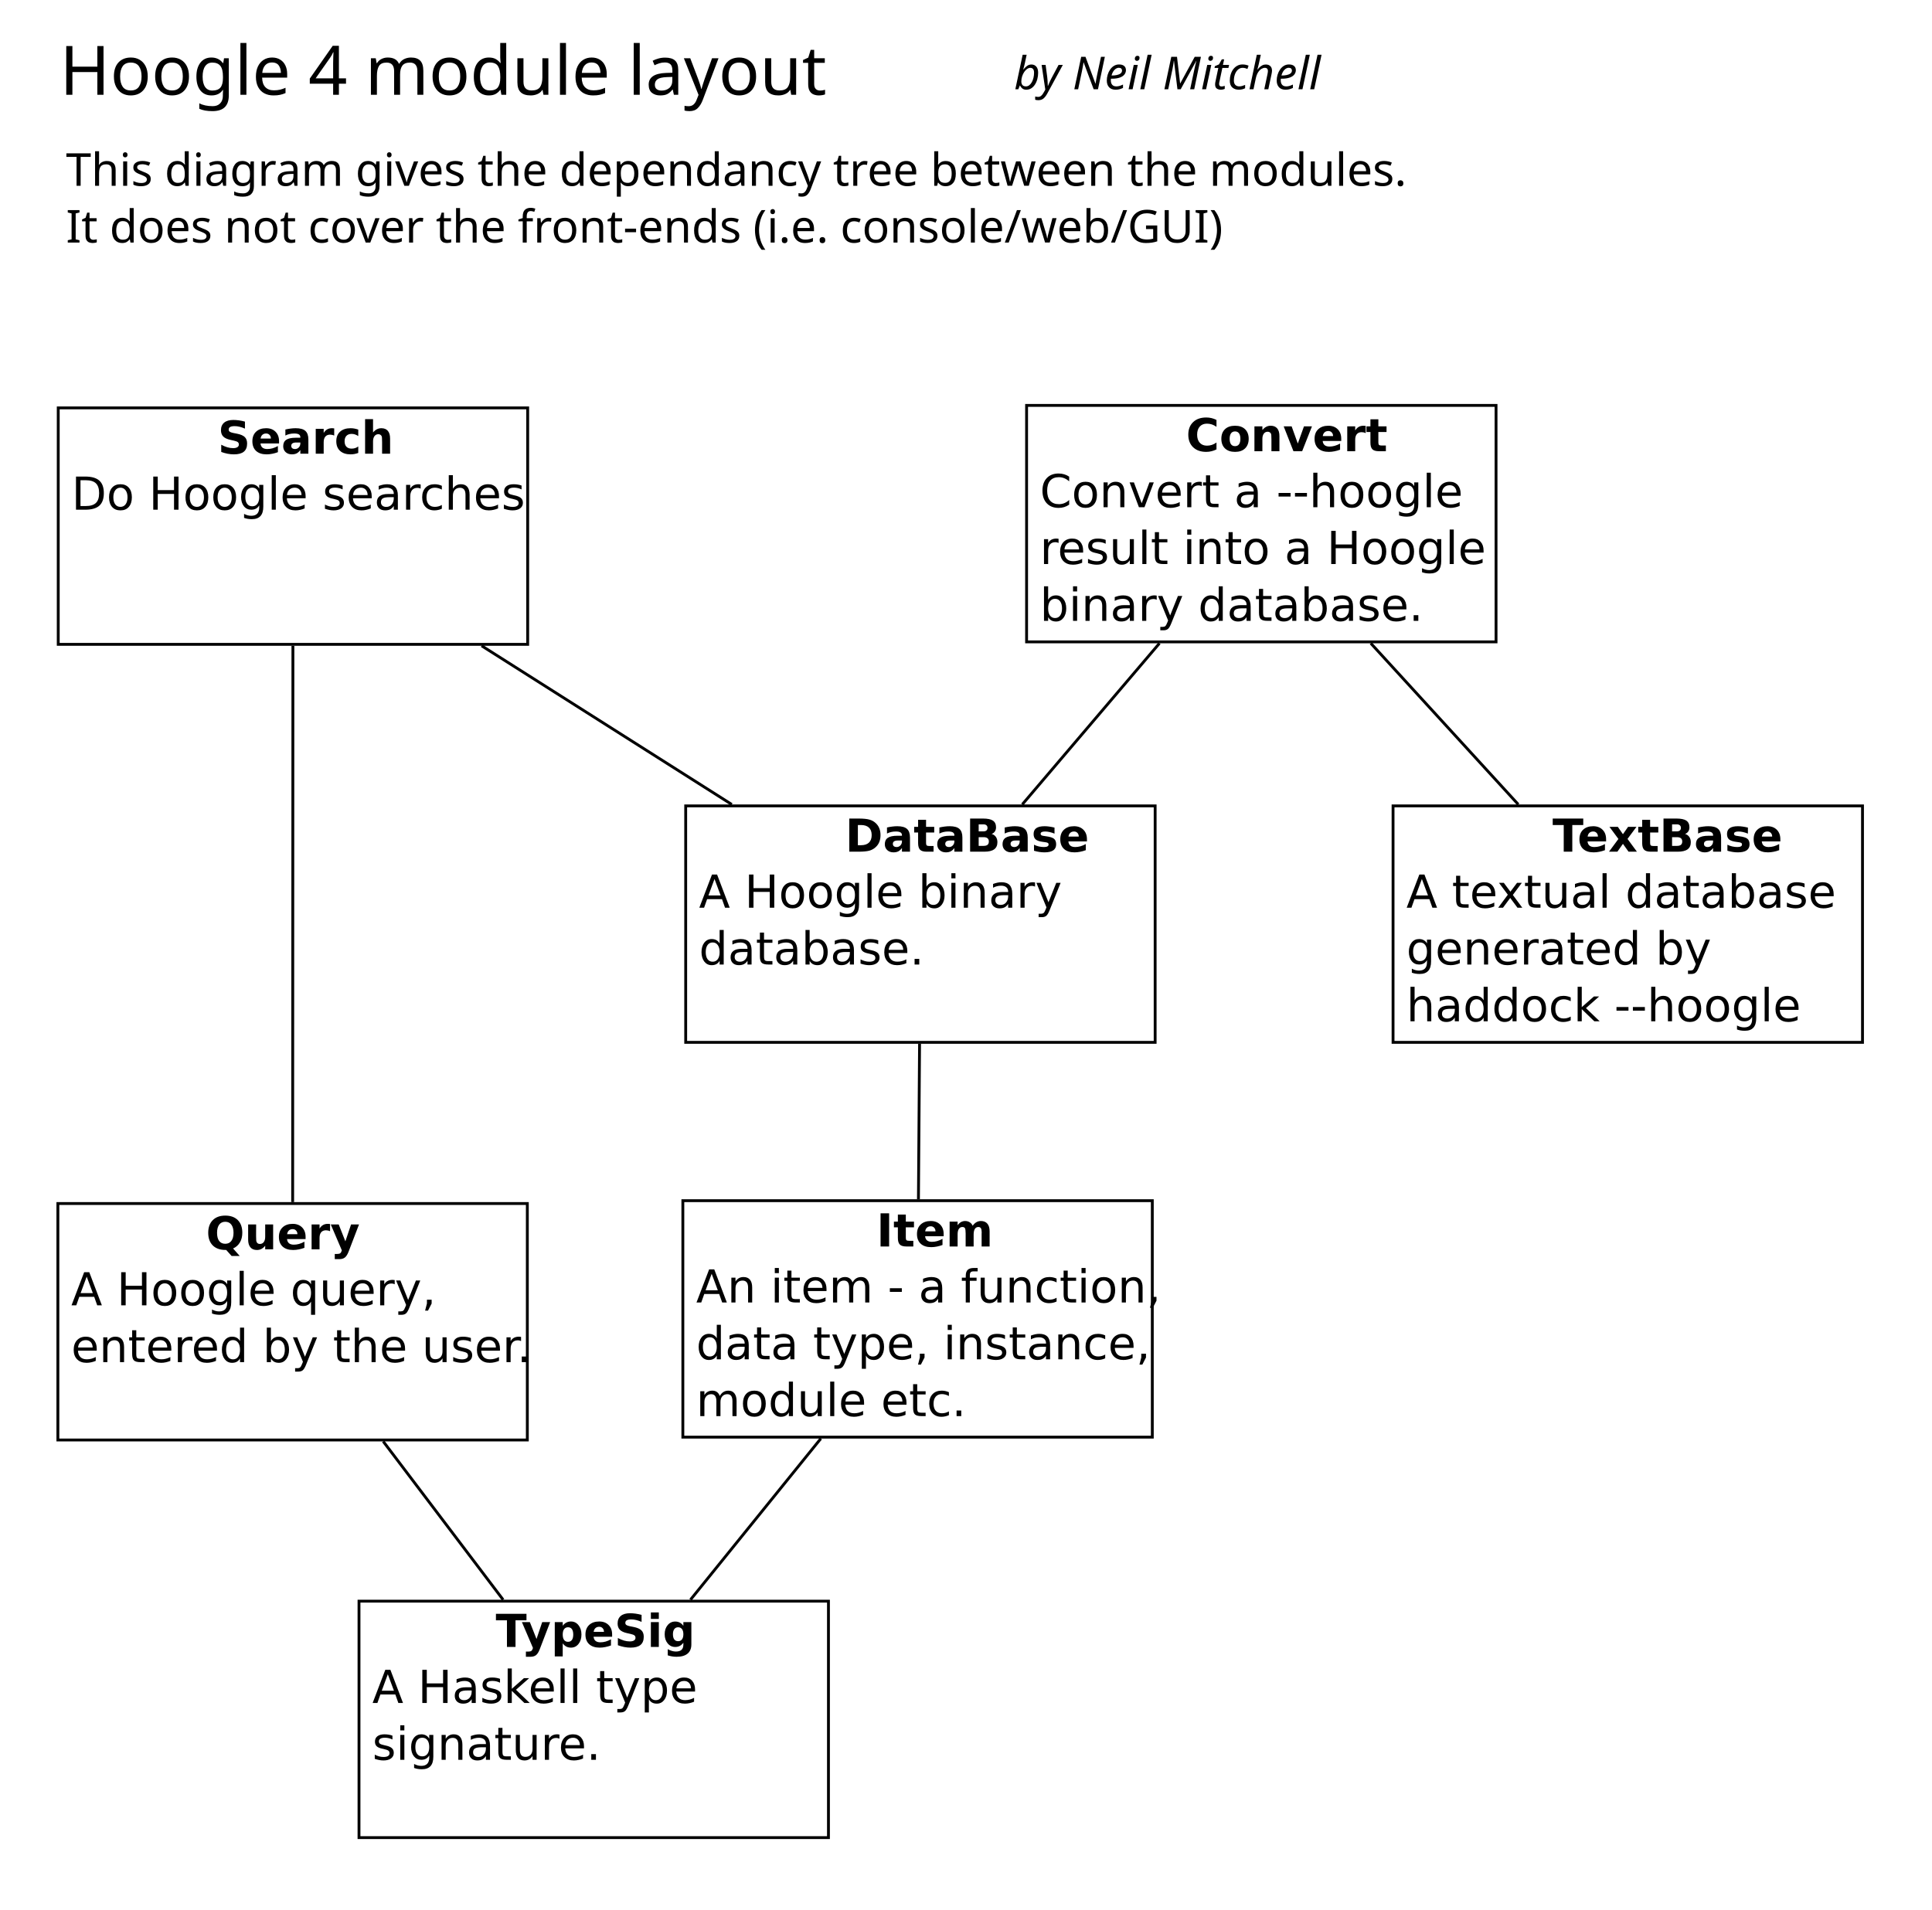
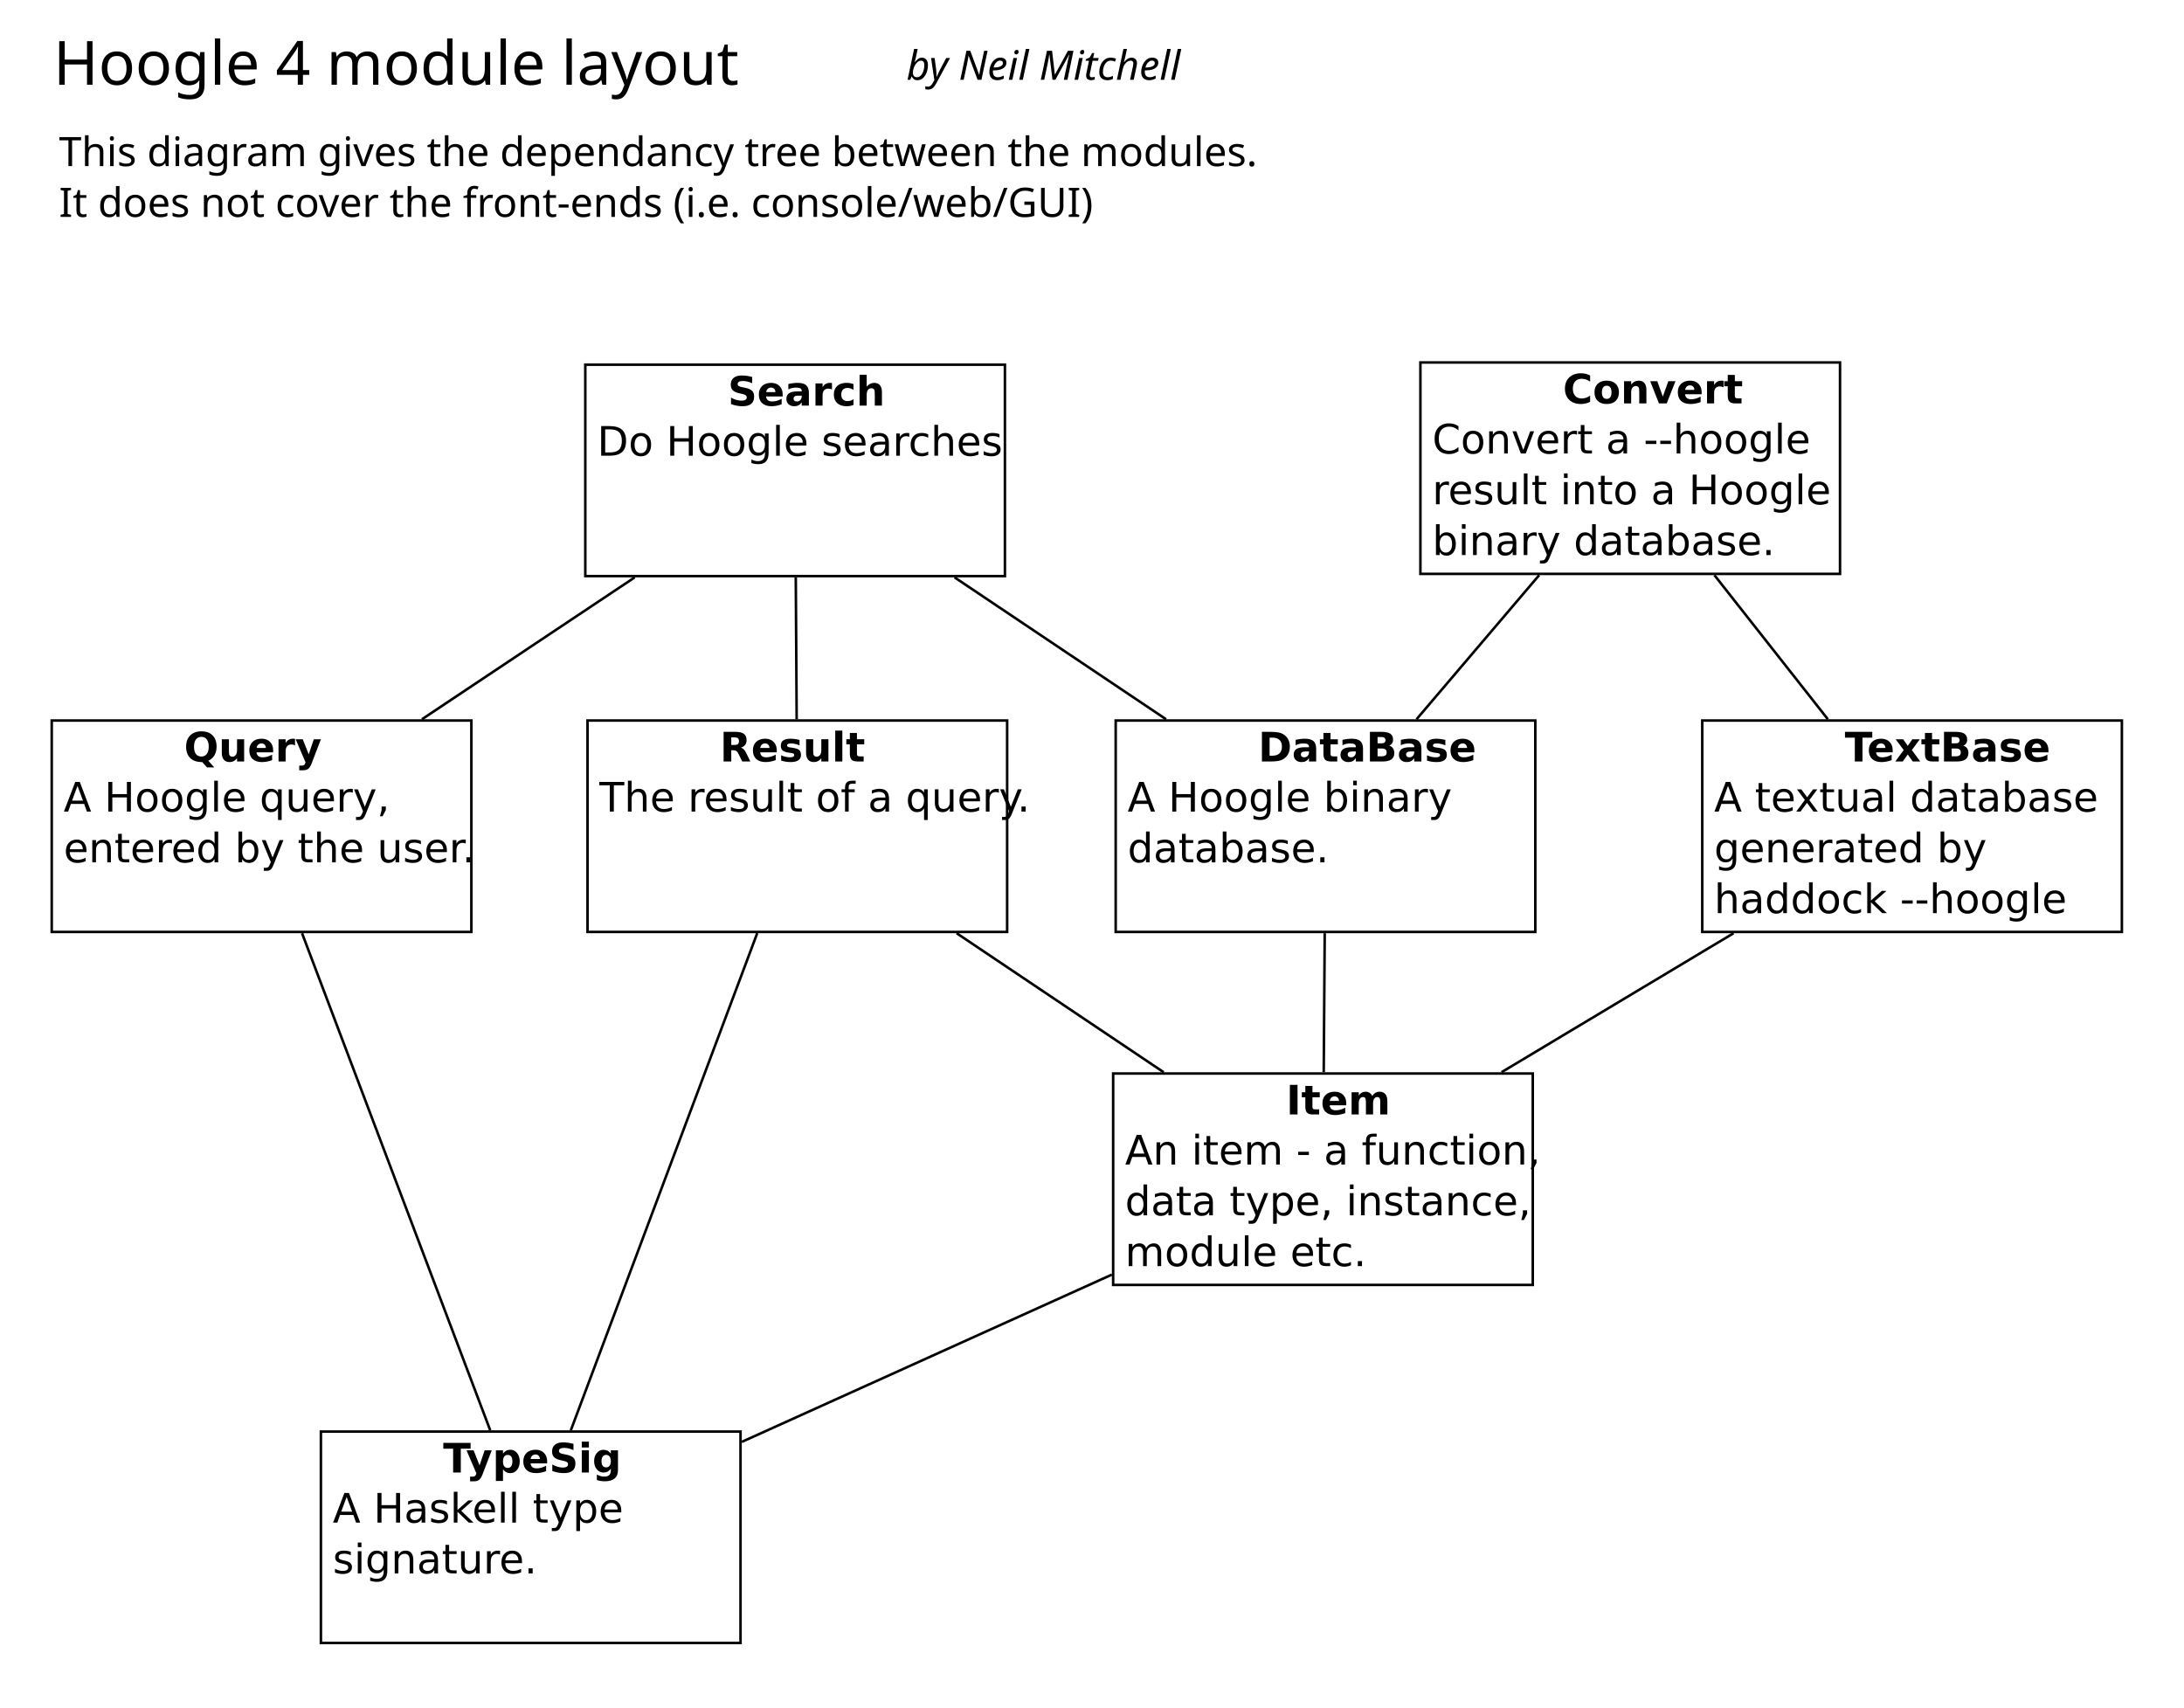
- <svg xmlns="http://www.w3.org/2000/svg" width="680.09" height="672.36" id="svg2" version="1.0">
+ <svg xmlns="http://www.w3.org/2000/svg" width="860.09" height="672.36" id="svg2" version="1.0">
  <defs id="defs4" />
  <g id="layer1">
-     <rect style="opacity:1;fill:none;stroke:#000000;stroke-width:1;stroke-miterlimit:4;stroke-dasharray:none;stroke-dashoffset:0;stroke-opacity:1" id="rect2160" width="165.253" height="83.253" x="20.5" y="143.609" />
+     <rect style="opacity:1;fill:none;stroke:#000000;stroke-width:1;stroke-miterlimit:4;stroke-dasharray:none;stroke-dashoffset:0;stroke-opacity:1" id="rect2160" width="165.253" height="83.253" x="230.5" y="143.609" />
    <text xml:space="preserve" style="font-size:24px;font-style:normal;font-weight:normal;fill:#000000;fill-opacity:1;stroke:none;stroke-width:1px;stroke-linecap:butt;stroke-linejoin:miter;stroke-opacity:1;font-family:sans" x="21" y="33.362" id="text3134">
      <tspan id="tspan3136" x="21" y="33.362">Hoogle 4 module layout</tspan>
    </text>
    <text xml:space="preserve" style="font-size:16px;font-style:italic;font-weight:normal;fill:#000000;fill-opacity:1;stroke:none;stroke-width:1px;stroke-linecap:butt;stroke-linejoin:miter;stroke-opacity:1;font-family:sans" x="356.957" y="31.427" id="text3138">
      <tspan id="tspan3140" x="356.957" y="31.427">by Neil Mitchell</tspan>
    </text>
    <text xml:space="preserve" style="font-size:16px;font-style:normal;font-weight:normal;fill:#000000;fill-opacity:1;stroke:none;stroke-width:1px;stroke-linecap:butt;stroke-linejoin:miter;stroke-opacity:1;font-family:sans" x="23.215" y="65.405" id="text3142">
      <tspan x="23.215" y="65.405" id="tspan3146">This diagram gives the dependancy tree between the modules.</tspan>
      <tspan x="23.215" y="85.405" id="tspan3156">It does not cover the front-ends (i.e. console/web/GUI)</tspan>
    </text>
-     <text xml:space="preserve" style="font-size:16px;font-style:normal;font-weight:bold;fill:#000000;fill-opacity:1;stroke:none;stroke-width:1px;stroke-linecap:butt;stroke-linejoin:miter;stroke-opacity:1;font-family:Bitstream Vera Sans" x="76.627" y="159.736" id="text3150">
-       <tspan id="tspan3152" x="76.627" y="159.736">Search</tspan>
-       <tspan x="76.627" y="179.736" id="tspan3154" />
+     <text xml:space="preserve" style="font-size:16px;font-style:normal;font-weight:bold;fill:#000000;fill-opacity:1;stroke:none;stroke-width:1px;stroke-linecap:butt;stroke-linejoin:miter;stroke-opacity:1;font-family:Bitstream Vera Sans" x="286.627" y="159.736" id="text3150">
+       <tspan id="tspan3152" x="286.627" y="159.736">Search</tspan>
+       <tspan x="286.627" y="179.736" id="tspan3154" />
    </text>
-     <text xml:space="preserve" style="font-size:16px;font-style:normal;font-weight:bold;fill:#000000;fill-opacity:1;stroke:none;stroke-width:1px;stroke-linecap:butt;stroke-linejoin:miter;stroke-opacity:1;font-family:Bitstream Vera Sans" x="25.177" y="179.458" id="text4131">
-       <tspan x="25.177" y="179.458" id="tspan5106" style="font-weight:normal">Do Hoogle searches</tspan>
+     <text xml:space="preserve" style="font-size:16px;font-style:normal;font-weight:bold;fill:#000000;fill-opacity:1;stroke:none;stroke-width:1px;stroke-linecap:butt;stroke-linejoin:miter;stroke-opacity:1;font-family:Bitstream Vera Sans" x="235.177" y="179.458" id="text4131">
+       <tspan x="235.177" y="179.458" id="tspan5106" style="font-weight:normal">Do Hoogle searches</tspan>
    </text>
-     <rect style="opacity:1;fill:none;stroke:#000000;stroke-width:1;stroke-miterlimit:4;stroke-dasharray:none;stroke-dashoffset:0;stroke-opacity:1" id="rect5112" width="165.253" height="83.253" x="361.373" y="142.736" />
-     <text xml:space="preserve" style="font-size:16px;font-style:normal;font-weight:bold;fill:#000000;fill-opacity:1;stroke:none;stroke-width:1px;stroke-linecap:butt;stroke-linejoin:miter;stroke-opacity:1;font-family:Bitstream Vera Sans" x="417.5" y="158.862" id="text5114">
-       <tspan id="tspan5116" x="417.5" y="158.862">Convert</tspan>
-       <tspan x="417.5" y="178.862" id="tspan5118" />
+     <rect style="opacity:1;fill:none;stroke:#000000;stroke-width:1;stroke-miterlimit:4;stroke-dasharray:none;stroke-dashoffset:0;stroke-opacity:1" id="rect5112" width="165.253" height="83.253" x="559.373" y="142.736" />
+     <text xml:space="preserve" style="font-size:16px;font-style:normal;font-weight:bold;fill:#000000;fill-opacity:1;stroke:none;stroke-width:1px;stroke-linecap:butt;stroke-linejoin:miter;stroke-opacity:1;font-family:Bitstream Vera Sans" x="615.5" y="158.862" id="text5114">
+       <tspan id="tspan5116" x="615.5" y="158.862">Convert</tspan>
+       <tspan x="615.5" y="178.862" id="tspan5118" />
    </text>
-     <text xml:space="preserve" style="font-size:16px;font-style:normal;font-weight:bold;fill:#000000;fill-opacity:1;stroke:none;stroke-width:1px;stroke-linecap:butt;stroke-linejoin:miter;stroke-opacity:1;font-family:Bitstream Vera Sans" x="366.051" y="178.585" id="text5120">
-       <tspan x="366.051" y="178.585" id="tspan5122" style="font-weight:normal">Convert a --hoogle</tspan>
-       <tspan x="366.051" y="198.585" style="font-weight:normal" id="tspan5124">result into a Hoogle</tspan>
-       <tspan x="366.051" y="218.585" style="font-weight:normal" id="tspan5126">binary database.</tspan>
+     <text xml:space="preserve" style="font-size:16px;font-style:normal;font-weight:bold;fill:#000000;fill-opacity:1;stroke:none;stroke-width:1px;stroke-linecap:butt;stroke-linejoin:miter;stroke-opacity:1;font-family:Bitstream Vera Sans" x="564.051" y="178.585" id="text5120">
+       <tspan x="564.051" y="178.585" id="tspan5122" style="font-weight:normal">Convert a --hoogle</tspan>
+       <tspan x="564.051" y="198.585" style="font-weight:normal" id="tspan5124">result into a Hoogle</tspan>
+       <tspan x="564.051" y="218.585" style="font-weight:normal" id="tspan5126">binary database.</tspan>
    </text>
-     <rect style="opacity:1;fill:none;stroke:#000000;stroke-width:1;stroke-miterlimit:4;stroke-dasharray:none;stroke-dashoffset:0;stroke-opacity:1" id="rect5128" width="165.253" height="83.253" x="241.373" y="283.736" />
-     <text xml:space="preserve" style="font-size:16px;font-style:normal;font-weight:bold;fill:#000000;fill-opacity:1;stroke:none;stroke-width:1px;stroke-linecap:butt;stroke-linejoin:miter;stroke-opacity:1;font-family:Bitstream Vera Sans" x="297.5" y="299.862" id="text5130">
-       <tspan x="297.5" y="299.862" id="tspan5134">DataBase</tspan>
+     <rect style="opacity:1;fill:none;stroke:#000000;stroke-width:1;stroke-miterlimit:4;stroke-dasharray:none;stroke-dashoffset:0;stroke-opacity:1" id="rect5128" width="165.253" height="83.253" x="439.373" y="283.736" />
+     <text xml:space="preserve" style="font-size:16px;font-style:normal;font-weight:bold;fill:#000000;fill-opacity:1;stroke:none;stroke-width:1px;stroke-linecap:butt;stroke-linejoin:miter;stroke-opacity:1;font-family:Bitstream Vera Sans" x="495.5" y="299.862" id="text5130">
+       <tspan x="495.5" y="299.862" id="tspan5134">DataBase</tspan>
    </text>
-     <text xml:space="preserve" style="font-size:16px;font-style:normal;font-weight:bold;fill:#000000;fill-opacity:1;stroke:none;stroke-width:1px;stroke-linecap:butt;stroke-linejoin:miter;stroke-opacity:1;font-family:Bitstream Vera Sans" x="246.051" y="319.585" id="text5136">
-       <tspan x="246.051" y="319.585" style="font-weight:normal" id="tspan5142">A Hoogle binary</tspan>
-       <tspan x="246.051" y="339.585" style="font-weight:normal" id="tspan5151">database.</tspan>
+     <text xml:space="preserve" style="font-size:16px;font-style:normal;font-weight:bold;fill:#000000;fill-opacity:1;stroke:none;stroke-width:1px;stroke-linecap:butt;stroke-linejoin:miter;stroke-opacity:1;font-family:Bitstream Vera Sans" x="444.051" y="319.585" id="text5136">
+       <tspan x="444.051" y="319.585" style="font-weight:normal" id="tspan5142">A Hoogle binary</tspan>
+       <tspan x="444.051" y="339.585" style="font-weight:normal" id="tspan5151">database.</tspan>
    </text>
-     <rect style="opacity:1;fill:none;stroke:#000000;stroke-width:1;stroke-miterlimit:4;stroke-dasharray:none;stroke-dashoffset:0;stroke-opacity:1" id="rect5153" width="165.253" height="83.253" x="490.373" y="283.736" />
-     <text xml:space="preserve" style="font-size:16px;font-style:normal;font-weight:bold;fill:#000000;fill-opacity:1;stroke:none;stroke-width:1px;stroke-linecap:butt;stroke-linejoin:miter;stroke-opacity:1;font-family:Bitstream Vera Sans" x="546.5" y="299.862" id="text5155">
-       <tspan x="546.5" y="299.862" id="tspan5157">TextBase</tspan>
+     <rect style="opacity:1;fill:none;stroke:#000000;stroke-width:1;stroke-miterlimit:4;stroke-dasharray:none;stroke-dashoffset:0;stroke-opacity:1" id="rect5153" width="165.253" height="83.253" x="670.373" y="283.736" />
+     <text xml:space="preserve" style="font-size:16px;font-style:normal;font-weight:bold;fill:#000000;fill-opacity:1;stroke:none;stroke-width:1px;stroke-linecap:butt;stroke-linejoin:miter;stroke-opacity:1;font-family:Bitstream Vera Sans" x="726.5" y="299.862" id="text5155">
+       <tspan x="726.5" y="299.862" id="tspan5157">TextBase</tspan>
    </text>
-     <text xml:space="preserve" style="font-size:16px;font-style:normal;font-weight:bold;fill:#000000;fill-opacity:1;stroke:none;stroke-width:1px;stroke-linecap:butt;stroke-linejoin:miter;stroke-opacity:1;font-family:Bitstream Vera Sans" x="495.051" y="319.585" id="text5159">
-       <tspan x="495.051" y="319.585" style="font-weight:normal" id="tspan5163">A textual database</tspan>
-       <tspan x="495.051" y="339.585" style="font-weight:normal" id="tspan5167">generated by</tspan>
-       <tspan x="495.051" y="359.585" style="font-weight:normal" id="tspan5169">haddock --hoogle</tspan>
+     <text xml:space="preserve" style="font-size:16px;font-style:normal;font-weight:bold;fill:#000000;fill-opacity:1;stroke:none;stroke-width:1px;stroke-linecap:butt;stroke-linejoin:miter;stroke-opacity:1;font-family:Bitstream Vera Sans" x="675.051" y="319.585" id="text5159">
+       <tspan x="675.051" y="319.585" style="font-weight:normal" id="tspan5163">A textual database</tspan>
+       <tspan x="675.051" y="339.585" style="font-weight:normal" id="tspan5167">generated by</tspan>
+       <tspan x="675.051" y="359.585" style="font-weight:normal" id="tspan5169">haddock --hoogle</tspan>
    </text>
-     <rect style="opacity:1;fill:none;stroke:#000000;stroke-width:1;stroke-miterlimit:4;stroke-dasharray:none;stroke-dashoffset:0;stroke-opacity:1" id="rect5171" width="165.253" height="83.253" x="240.373" y="422.736" />
-     <text xml:space="preserve" style="font-size:16px;font-style:normal;font-weight:bold;fill:#000000;fill-opacity:1;stroke:none;stroke-width:1px;stroke-linecap:butt;stroke-linejoin:miter;stroke-opacity:1;font-family:Bitstream Vera Sans" x="308.5" y="438.862" id="text5173">
-       <tspan x="308.5" y="438.862" id="tspan5175">Item</tspan>
+     <rect style="opacity:1;fill:none;stroke:#000000;stroke-width:1;stroke-miterlimit:4;stroke-dasharray:none;stroke-dashoffset:0;stroke-opacity:1" id="rect5171" width="165.253" height="83.253" x="438.373" y="422.736" />
+     <text xml:space="preserve" style="font-size:16px;font-style:normal;font-weight:bold;fill:#000000;fill-opacity:1;stroke:none;stroke-width:1px;stroke-linecap:butt;stroke-linejoin:miter;stroke-opacity:1;font-family:Bitstream Vera Sans" x="506.5" y="438.862" id="text5173">
+       <tspan x="506.5" y="438.862" id="tspan5175">Item</tspan>
    </text>
-     <text xml:space="preserve" style="font-size:16px;font-style:normal;font-weight:bold;fill:#000000;fill-opacity:1;stroke:none;stroke-width:1px;stroke-linecap:butt;stroke-linejoin:miter;stroke-opacity:1;font-family:Bitstream Vera Sans" x="245.051" y="458.585" id="text5177">
-       <tspan x="245.051" y="458.585" style="font-weight:normal" id="tspan5181">An item - a function,</tspan>
-       <tspan x="245.051" y="478.585" style="font-weight:normal" id="tspan5185">data type, instance,</tspan>
-       <tspan x="245.051" y="498.585" style="font-weight:normal" id="tspan5187">module etc.</tspan>
+     <text xml:space="preserve" style="font-size:16px;font-style:normal;font-weight:bold;fill:#000000;fill-opacity:1;stroke:none;stroke-width:1px;stroke-linecap:butt;stroke-linejoin:miter;stroke-opacity:1;font-family:Bitstream Vera Sans" x="443.051" y="458.585" id="text5177">
+       <tspan x="443.051" y="458.585" style="font-weight:normal" id="tspan5181">An item - a function,</tspan>
+       <tspan x="443.051" y="478.585" style="font-weight:normal" id="tspan5185">data type, instance,</tspan>
+       <tspan x="443.051" y="498.585" style="font-weight:normal" id="tspan5187">module etc.</tspan>
    </text>
    <rect style="opacity:1;fill:none;stroke:#000000;stroke-width:1;stroke-miterlimit:4;stroke-dasharray:none;stroke-dashoffset:0;stroke-opacity:1" id="rect5189" width="165.253" height="83.253" x="126.373" y="563.736" />
    <text xml:space="preserve" style="font-size:16px;font-style:normal;font-weight:bold;fill:#000000;fill-opacity:1;stroke:none;stroke-width:1px;stroke-linecap:butt;stroke-linejoin:miter;stroke-opacity:1;font-family:Bitstream Vera Sans" x="174.5" y="579.862" id="text5191">
      <tspan x="174.5" y="579.862" id="tspan5193">TypeSig</tspan>
    </text>
    <text xml:space="preserve" style="font-size:16px;font-style:normal;font-weight:bold;fill:#000000;fill-opacity:1;stroke:none;stroke-width:1px;stroke-linecap:butt;stroke-linejoin:miter;stroke-opacity:1;font-family:Bitstream Vera Sans" x="131.051" y="599.585" id="text5195">
      <tspan x="131.051" y="599.585" style="font-weight:normal" id="tspan5201">A Haskell type</tspan>
      <tspan x="131.051" y="619.585" style="font-weight:normal" id="tspan5208">signature.</tspan>
    </text>
-     <rect style="opacity:1;fill:none;stroke:#000000;stroke-width:1;stroke-miterlimit:4;stroke-dasharray:none;stroke-dashoffset:0;stroke-opacity:1" id="rect5210" width="165.253" height="83.253" x="20.373" y="423.736" />
-     <text xml:space="preserve" style="font-size:16px;font-style:normal;font-weight:bold;fill:#000000;fill-opacity:1;stroke:none;stroke-width:1px;stroke-linecap:butt;stroke-linejoin:miter;stroke-opacity:1;font-family:Bitstream Vera Sans" x="72.5" y="439.862" id="text5212">
-       <tspan x="72.5" y="439.862" id="tspan5214">Query</tspan>
+     <rect style="opacity:1;fill:none;stroke:#000000;stroke-width:1;stroke-miterlimit:4;stroke-dasharray:none;stroke-dashoffset:0;stroke-opacity:1" id="rect5210" width="165.253" height="83.253" x="20.373" y="283.736" />
+     <text xml:space="preserve" style="font-size:16px;font-style:normal;font-weight:bold;fill:#000000;fill-opacity:1;stroke:none;stroke-width:1px;stroke-linecap:butt;stroke-linejoin:miter;stroke-opacity:1;font-family:Bitstream Vera Sans" x="72.5" y="299.862" id="text5212">
+       <tspan x="72.5" y="299.862" id="tspan5214">Query</tspan>
    </text>
-     <text xml:space="preserve" style="font-size:16px;font-style:normal;font-weight:bold;fill:#000000;fill-opacity:1;stroke:none;stroke-width:1px;stroke-linecap:butt;stroke-linejoin:miter;stroke-opacity:1;font-family:Bitstream Vera Sans" x="25.051" y="459.585" id="text5216">
-       <tspan x="25.051" y="459.585" style="font-weight:normal" id="tspan5222">A Hoogle query,</tspan>
-       <tspan x="25.051" y="479.585" style="font-weight:normal" id="tspan5229">entered by the user.</tspan>
+     <text xml:space="preserve" style="font-size:16px;font-style:normal;font-weight:bold;fill:#000000;fill-opacity:1;stroke:none;stroke-width:1px;stroke-linecap:butt;stroke-linejoin:miter;stroke-opacity:1;font-family:Bitstream Vera Sans" x="25.051" y="319.585" id="text5216">
+       <tspan x="25.051" y="319.585" style="font-weight:normal" id="tspan5222">A Hoogle query,</tspan>
+       <tspan x="25.051" y="339.585" style="font-weight:normal" id="tspan5229">entered by the user.</tspan>
    </text>
-     <path style="fill:none;fill-rule:evenodd;stroke:#000000;stroke-width:1px;stroke-linecap:butt;stroke-linejoin:miter;stroke-opacity:1" d="M 103.019,423.236 L 103.108,227.362" id="path5233" />
-     <path style="fill:none;fill-rule:evenodd;stroke:#000000;stroke-width:1px;stroke-linecap:butt;stroke-linejoin:miter;stroke-opacity:1" d="M 359.852,283.236 L 408.148,226.489" id="path5235" />
-     <path style="fill:none;fill-rule:evenodd;stroke:#000000;stroke-width:1px;stroke-linecap:butt;stroke-linejoin:miter;stroke-opacity:1" d="M 482.541,226.489 L 534.459,283.236" id="path5237" />
-     <path style="fill:none;fill-rule:evenodd;stroke:#000000;stroke-width:1px;stroke-linecap:butt;stroke-linejoin:miter;stroke-opacity:1" d="M 323.697,367.489 L 323.303,422.236" id="path5239" />
-     <path style="fill:none;fill-rule:evenodd;stroke:#000000;stroke-width:1px;stroke-linecap:butt;stroke-linejoin:miter;stroke-opacity:1" d="M 288.94,506.489 L 243.06,563.236" id="path5241" />
-     <path style="fill:none;fill-rule:evenodd;stroke:#000000;stroke-width:1px;stroke-linecap:butt;stroke-linejoin:miter;stroke-opacity:1" d="M 134.896,507.489 L 177.104,563.236" id="path5243" />
-     <path style="fill:none;fill-rule:evenodd;stroke:#000000;stroke-width:1px;stroke-linecap:butt;stroke-linejoin:miter;stroke-opacity:1" d="M 169.528,227.362 L 257.598,283.236" id="path5245" />
+     <path style="fill:none;fill-rule:evenodd;stroke:#000000;stroke-width:1px;stroke-linecap:butt;stroke-linejoin:miter;stroke-opacity:1" d="M 166.171,283.236 L 249.956,227.362" id="path5233" />
+     <path style="fill:none;fill-rule:evenodd;stroke:#000000;stroke-width:1px;stroke-linecap:butt;stroke-linejoin:miter;stroke-opacity:1" d="M 557.852,283.236 L 606.148,226.489" id="path5235" />
+     <path style="fill:none;fill-rule:evenodd;stroke:#000000;stroke-width:1px;stroke-linecap:butt;stroke-linejoin:miter;stroke-opacity:1" d="M 675.164,226.489 L 719.836,283.236" id="path5237" />
+     <path style="fill:none;fill-rule:evenodd;stroke:#000000;stroke-width:1px;stroke-linecap:butt;stroke-linejoin:miter;stroke-opacity:1" d="M 521.697,367.489 L 521.303,422.236" id="path5239" />
+     <path style="fill:none;fill-rule:evenodd;stroke:#000000;stroke-width:1px;stroke-linecap:butt;stroke-linejoin:miter;stroke-opacity:1" d="M 437.873,501.929 L 292.127,567.795" id="path5241" />
+     <path style="fill:none;fill-rule:evenodd;stroke:#000000;stroke-width:1px;stroke-linecap:butt;stroke-linejoin:miter;stroke-opacity:1" d="M 118.948,367.489 L 193.052,563.236" id="path5243" />
+     <path style="fill:none;fill-rule:evenodd;stroke:#000000;stroke-width:1px;stroke-linecap:butt;stroke-linejoin:miter;stroke-opacity:1" d="M 375.921,227.362 L 459.206,283.236" id="path5245" />
+     <rect style="opacity:1;fill:none;stroke:#000000;stroke-width:1;stroke-miterlimit:4;stroke-dasharray:none;stroke-dashoffset:0;stroke-opacity:1" id="rect2217" width="165.253" height="83.253" x="231.373" y="283.733" />
+     <text xml:space="preserve" style="font-size:16px;font-style:normal;font-weight:bold;fill:#000000;fill-opacity:1;stroke:none;stroke-width:1px;stroke-linecap:butt;stroke-linejoin:miter;stroke-opacity:1;font-family:Bitstream Vera Sans" x="283.5" y="299.86" id="text2219">
+       <tspan x="283.5" y="299.86" id="tspan2221">Result</tspan>
+     </text>
+     <text xml:space="preserve" style="font-size:16px;font-style:normal;font-weight:bold;fill:#000000;fill-opacity:1;stroke:none;stroke-width:1px;stroke-linecap:butt;stroke-linejoin:miter;stroke-opacity:1;font-family:Bitstream Vera Sans" x="236.051" y="319.583" id="text2223">
+       <tspan x="236.051" y="319.583" style="font-weight:normal" id="tspan2227">The result of a query.</tspan>
+     </text>
+     <path style="fill:none;fill-rule:evenodd;stroke:#000000;stroke-width:1px;stroke-linecap:butt;stroke-linejoin:miter;stroke-opacity:1" d="M 313.389,227.362 L 313.737,283.233" id="path2231" />
+     <path style="fill:none;fill-rule:evenodd;stroke:#000000;stroke-width:1px;stroke-linecap:butt;stroke-linejoin:miter;stroke-opacity:1" d="M 376.734,367.487 L 458.266,422.236" id="path2233" />
+     <path style="fill:none;fill-rule:evenodd;stroke:#000000;stroke-width:1px;stroke-linecap:butt;stroke-linejoin:miter;stroke-opacity:1" d="M 298.203,367.487 L 224.797,563.236" id="path2235" />
+     <path style="fill:none;fill-rule:evenodd;stroke:#000000;stroke-width:1px;stroke-linecap:butt;stroke-linejoin:miter;stroke-opacity:1" d="M 591.312,422.236 L 682.688,367.489" id="path2237" />
  </g>
</svg>
